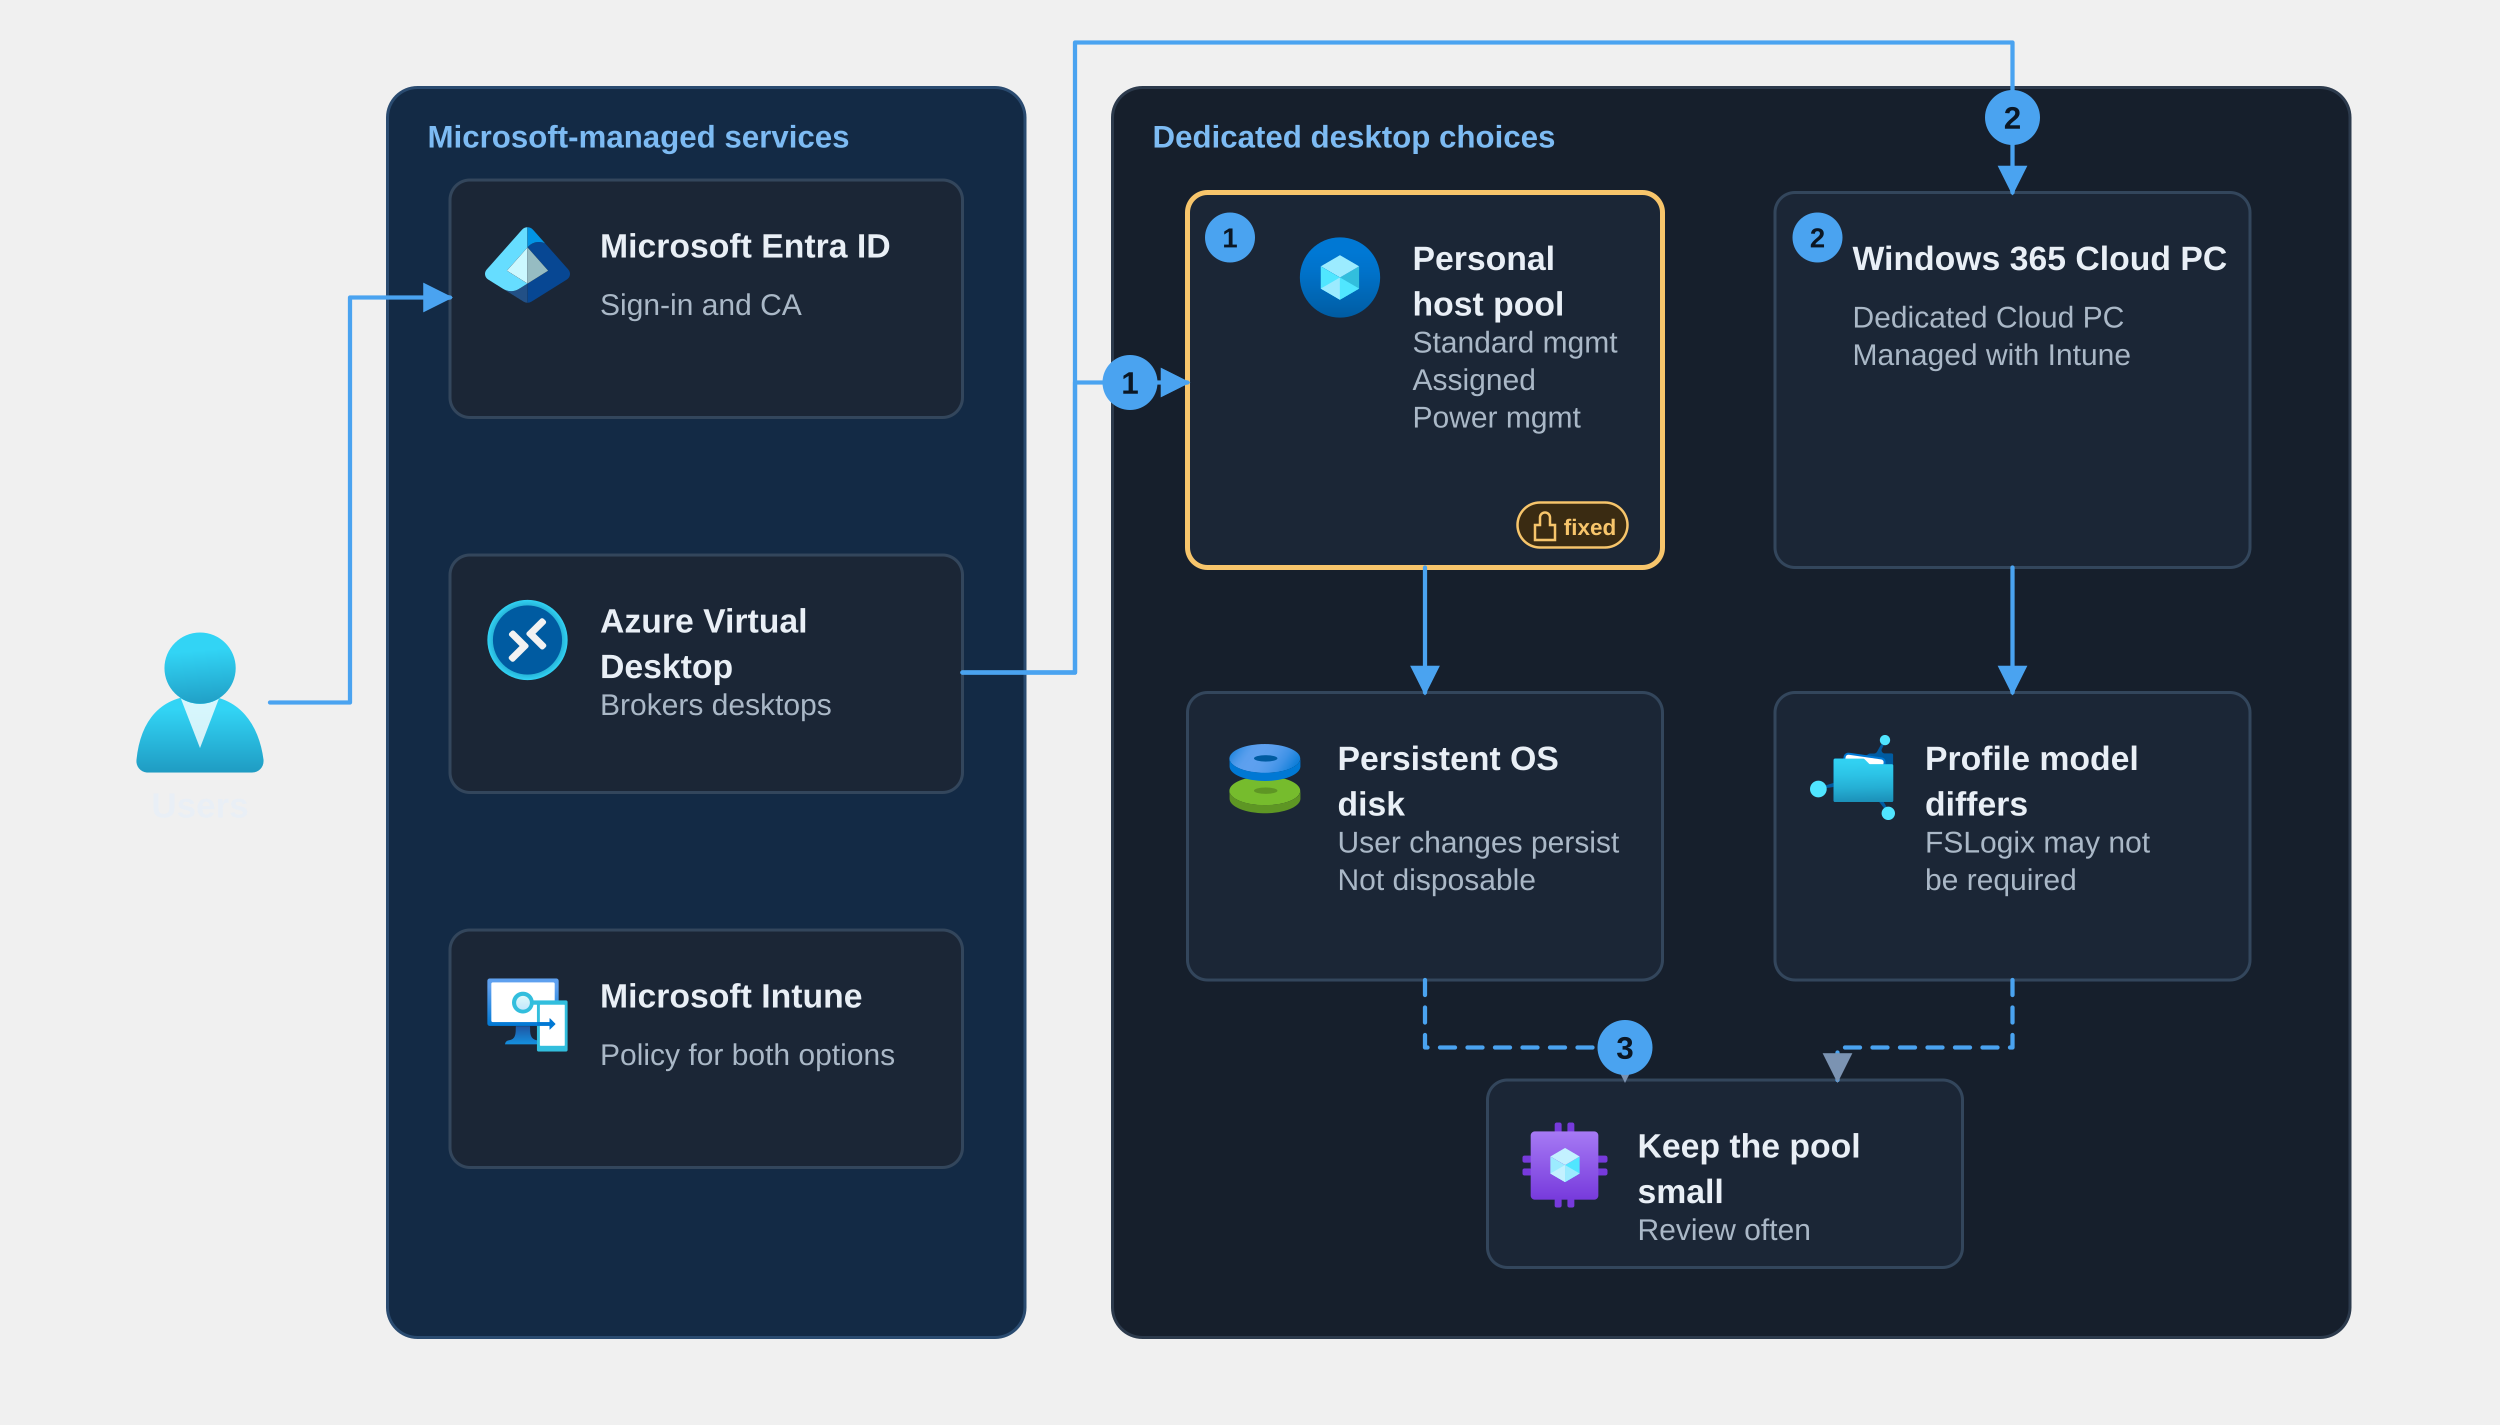
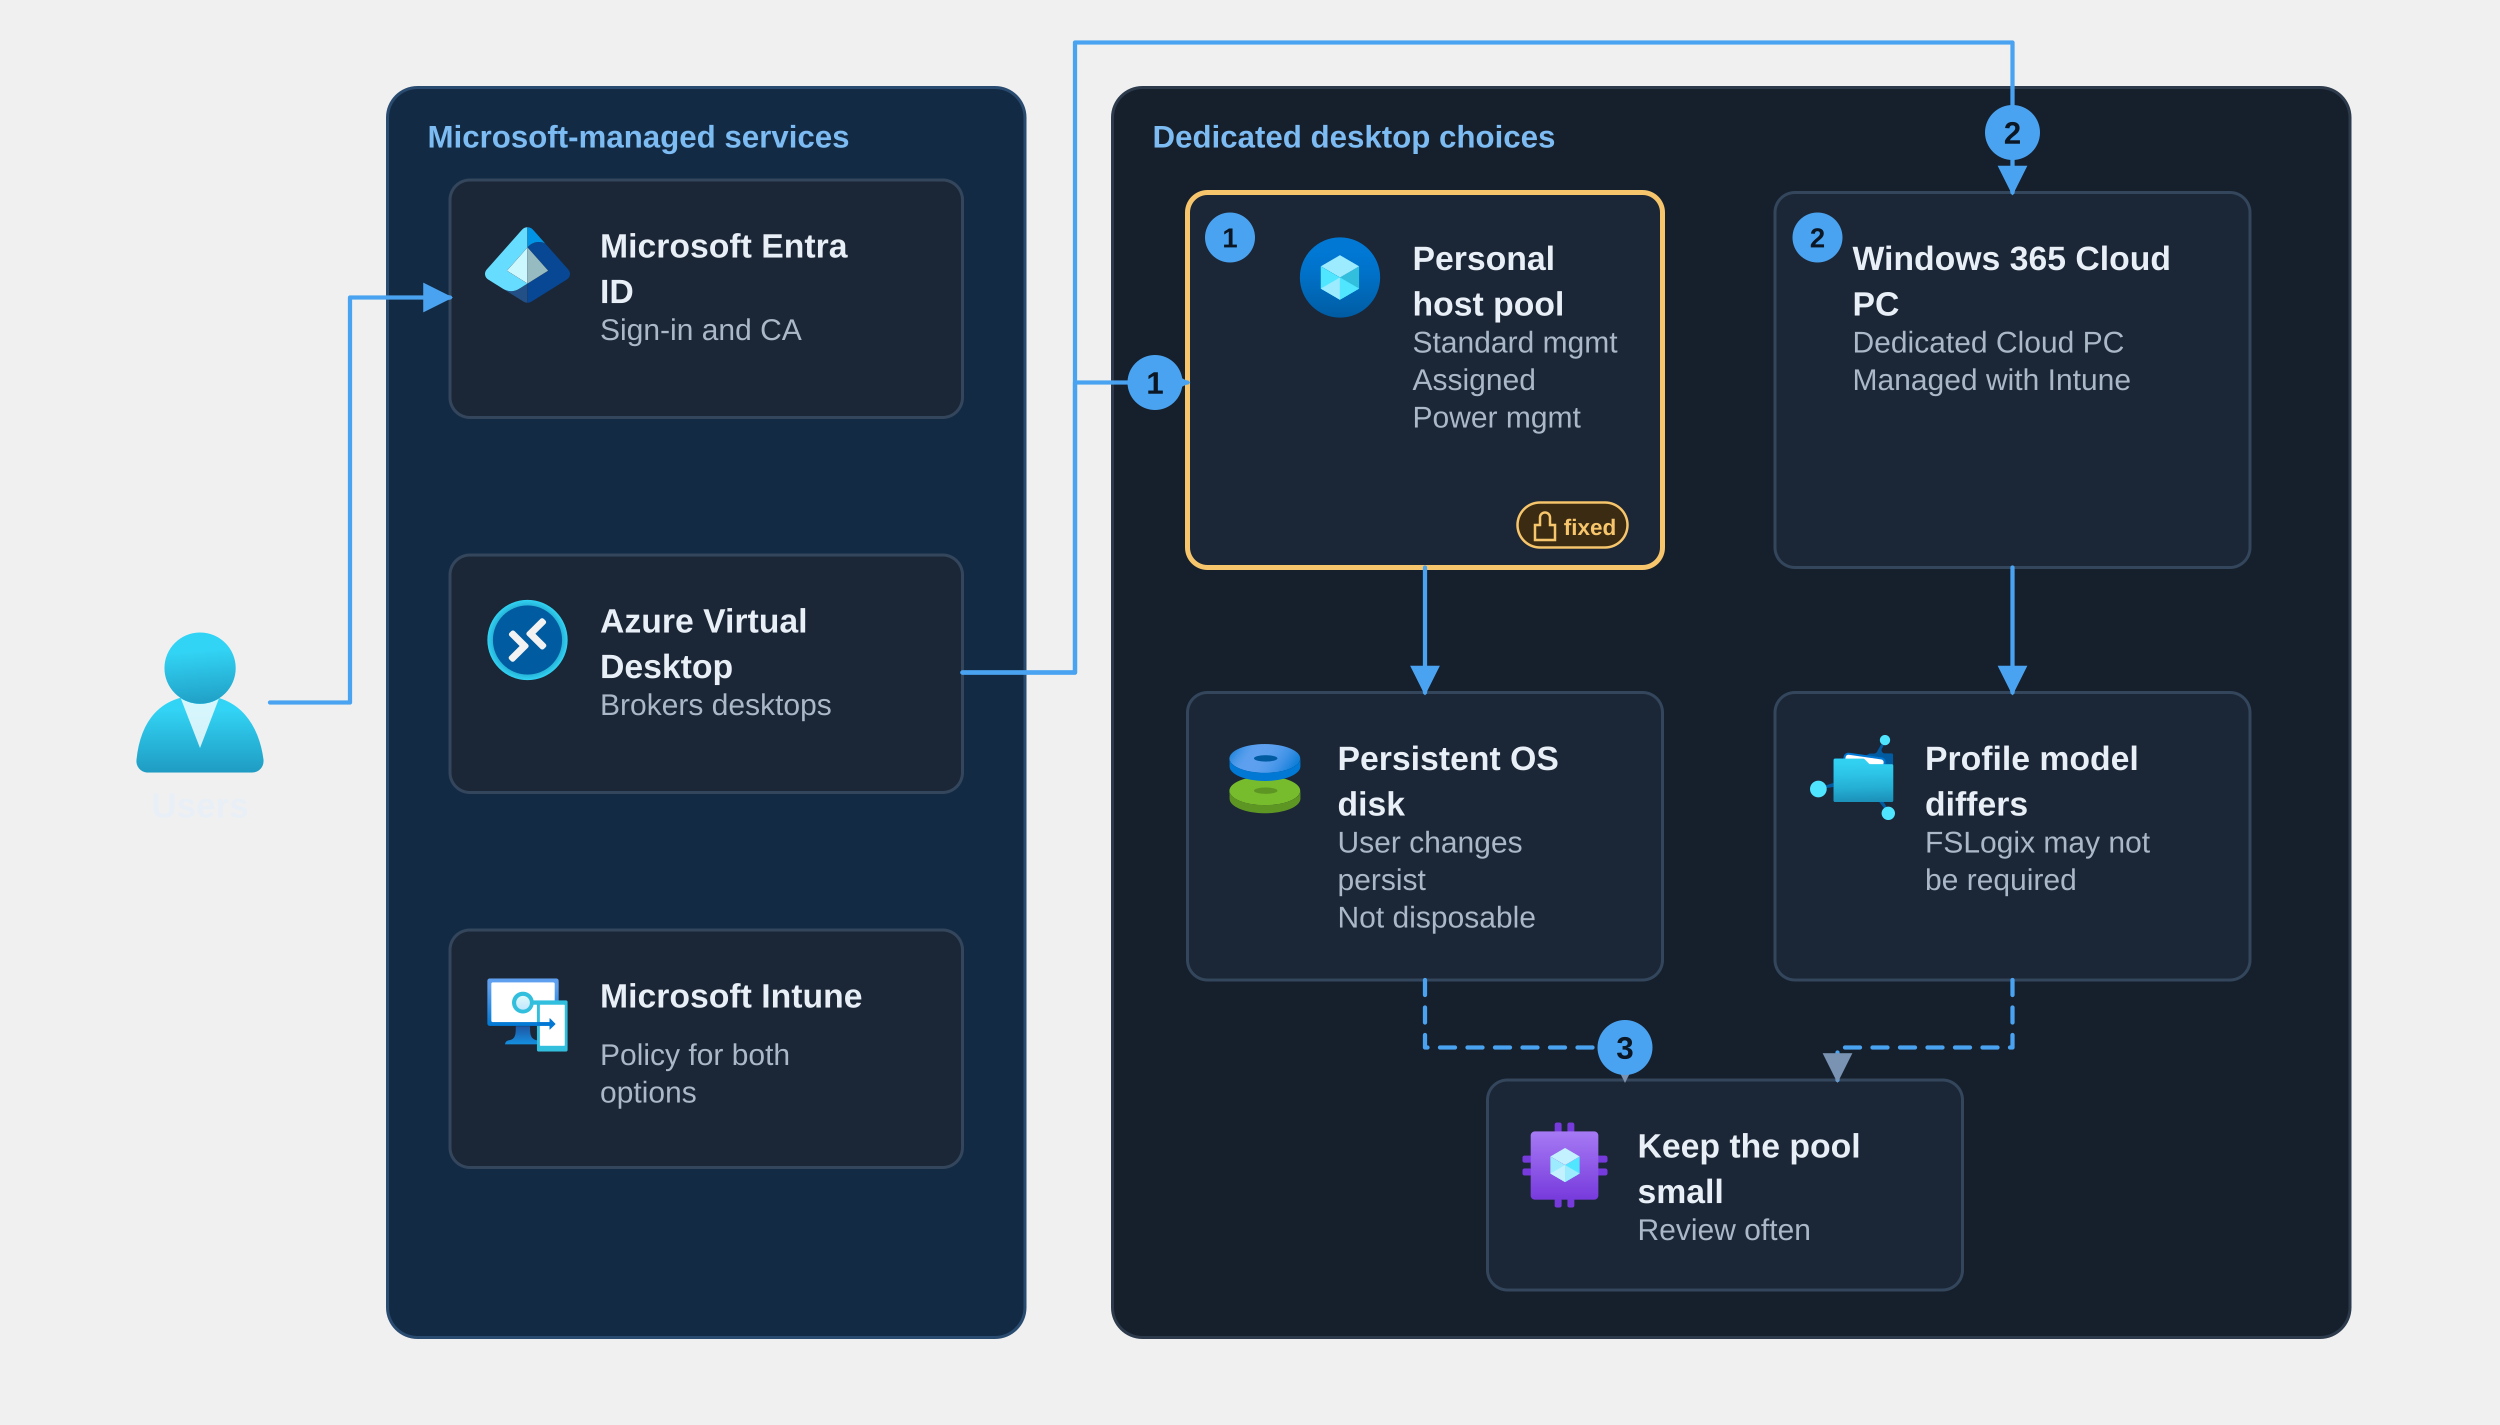
<svg xmlns="http://www.w3.org/2000/svg" viewBox="0 23 1000 570" width="1000" height="570" font-family="'Segoe UI', 'Segoe UI Variable', system-ui, -apple-system, 'Helvetica Neue', Arial, sans-serif" role="img" aria-labelledby="t d">
  <defs>
    <marker id="arrow" viewBox="0 0 10 10" refX="9" refY="5" markerWidth="7" markerHeight="7" orient="auto-start-reverse">
      <path d="M0,0 L10,5 L0,10 z" fill="#4aa3f0" />
    </marker>
    <marker id="arrow-dashed" viewBox="0 0 10 10" refX="9" refY="5" markerWidth="7" markerHeight="7" orient="auto-start-reverse">
      <path d="M0,0 L10,5 L0,10 z" fill="#7b93b2" />
    </marker>
  </defs>
  <svg x="52" y="276" width="56" height="56" viewBox="0 0 18 18">
    <defs>
      <linearGradient id="i1-be92901b-ec33-4c65-adf1-9b0eed06d677" x1="9" y1="6.88" x2="9" y2="20.45" gradientUnits="userSpaceOnUse">
        <stop offset="0.22" stop-color="#32d4f5" />
        <stop offset="1" stop-color="#198ab3" />
      </linearGradient>
      <linearGradient id="i1-b46fc246-25d8-4398-8779-1042e8cacae7" x1="8.61" y1="-0.4" x2="9.6" y2="11.92" gradientUnits="userSpaceOnUse">
        <stop offset="0.22" stop-color="#32d4f5" />
        <stop offset="1" stop-color="#198ab3" />
      </linearGradient>
    </defs>
    <path d="M15.72,18a1.45,1.45,0,0,0,1.45-1.45.47.47,0,0,0,0-.17C16.59,11.81,14,8.09,9,8.09S1.34,11.24.83,16.39A1.46,1.46,0,0,0,2.14,18H15.72Z" fill="url(#i1-be92901b-ec33-4c65-adf1-9b0eed06d677)" />
    <path d="M9,9.17a4.59,4.59,0,0,1-2.48-.73L9,14.86l2.44-6.38A4.53,4.53,0,0,1,9,9.17Z" fill="#fff" opacity="0.8" />
    <circle cx="9.01" cy="4.58" r="4.58" fill="url(#i1-b46fc246-25d8-4398-8779-1042e8cacae7)" />
  </svg>
  <text x="80" y="350" font-size="14" font-weight="700" fill="#e9eff6" text-anchor="middle">Users</text>
  <rect x="155" y="58" width="255" height="500" rx="12" fill="#132a45" stroke="#2a4b70" stroke-width="1.2" />
  <text x="171" y="82" font-size="12.5" font-weight="700" fill="#7dbbf3" text-anchor="start">Microsoft-managed services</text>
  <rect x="180" y="95" width="205" height="95" rx="8" fill="#1b2636" stroke="#33465c" stroke-width="1.2" />
  <svg x="194" y="112" width="34" height="34" viewBox="0 0 18 18">
    <path d="m3.802,14.032c.388.242,1.033.511,1.715.511.621,0,1.198-.18,1.676-.487,0,0,.001,0,.002-.001l1.805-1.128v4.073c-.286,0-.574-.078-.824-.234l-4.374-2.734Z" fill="#225086" />
    <path d="m7.853,1.507L.353,9.967c-.579.654-.428,1.642.323,2.111,0,0,2.776,1.735,3.126,1.954.388.242,1.033.511,1.715.511.621,0,1.198-.18,1.676-.487,0,0,.001,0,.002-.001l1.805-1.128-4.364-2.728,4.365-4.924V1s0,0,0,0c-.424,0-.847.169-1.147.507Z" fill="#6df" />
    <polygon points="4.636 10.199 4.688 10.231 9 12.927 9.001 12.927 9.001 12.927 9.001 5.276 9 5.275 4.636 10.199" fill="#cbf8ff" />
    <path d="m17.324,12.078c.751-.469.902-1.457.323-2.111l-4.921-5.551c-.397-.185-.842-.291-1.313-.291-.925,0-1.752.399-2.302,1.026l-.109.123h0s4.364,4.924,4.364,4.924h0s0,0,0,0l-4.365,2.728v4.073c.287,0,.573-.078.823-.234l7.5-4.688Z" fill="#074793" />
    <path d="m9.001,1v4.275s.109-.123.109-.123c.55-.627,1.377-1.026,2.302-1.026.472,0,.916.107,1.313.291l-2.579-2.909c-.299-.338-.723-.507-1.146-.507Z" fill="#0294e4" />
    <polygon points="13.365 10.199 13.365 10.199 13.365 10.199 9.001 5.276 9.001 12.926 13.365 10.199" fill="#96bcc2" />
  </svg>
-   <text x="240" y="126.0" font-size="13.5" font-weight="700" fill="#e9eff6" text-anchor="start">Microsoft Entra ID</text>
-   <text x="240" y="149.0" font-size="12" font-weight="400" fill="#aab8c7" text-anchor="start">Sign-in and CA</text>
+   <text x="240" y="126.0" font-size="13.5" font-weight="700" fill="#e9eff6" text-anchor="start">Microsoft Entra</text>
+   <text x="240" y="144.225" font-size="13.5" font-weight="700" fill="#e9eff6" text-anchor="start">ID</text>
+   <text x="240" y="159.0" font-size="12" font-weight="400" fill="#aab8c7" text-anchor="start">Sign-in and CA</text>
  <rect x="180" y="245" width="205" height="95" rx="8" fill="#1b2636" stroke="#33465c" stroke-width="1.2" />
  <svg x="194" y="262" width="34" height="34" viewBox="0 0 18 18">
    <defs>
      <radialGradient id="i3-e9a2b8bf-efad-4e15-89f0-635373400131" cx="9" cy="9" r="8.5" gradientUnits="userSpaceOnUse">
        <stop offset="0" stop-color="#198ab3" />
        <stop offset="0.382" stop-color="#1a8cb5" />
        <stop offset="0.576" stop-color="#1c94bc" />
        <stop offset="0.727" stop-color="#21a1c8" />
        <stop offset="0.856" stop-color="#27b4d8" />
        <stop offset="0.97" stop-color="#2fccee" />
        <stop offset="1" stop-color="#32d4f5" />
      </radialGradient>
    </defs>
    <g id="i3-faeec9e4-44b9-413a-8332-867d334dcda2">
      <g>
        <circle cx="9" cy="9" r="8.5" fill="url(#i3-e9a2b8bf-efad-4e15-89f0-635373400131)" />
        <circle cx="9" cy="9" r="7.321" fill="#005ba1" />
      </g>
      <g>
        <path d="M9.1,9.937,6.266,7.125a.507.507,0,0,0-.709,0L5.2,7.48a.469.469,0,0,0-.143.337.476.476,0,0,0,.141.339l2.132,2.122L5.152,12.441a.473.473,0,0,0,0,.676l.361.355a.507.507,0,0,0,.709,0L9.1,10.612a.475.475,0,0,0,.141-.338A.468.468,0,0,0,9.1,9.937Z" fill="#f2f2f2" />
        <path d="M8.755,7.678a.475.475,0,0,0,.141.338l2.88,2.859a.507.507,0,0,0,.709,0l.361-.356a.469.469,0,0,0,.143-.337.475.475,0,0,0-.141-.338L10.674,7.682l2.132-2.123a.475.475,0,0,0,.141-.338.469.469,0,0,0-.143-.337l-.361-.356a.507.507,0,0,0-.709,0L8.9,7.34A.472.472,0,0,0,8.755,7.678Z" fill="#f2f2f2" />
      </g>
    </g>
  </svg>
  <text x="240" y="276.0" font-size="13.5" font-weight="700" fill="#e9eff6" text-anchor="start">Azure Virtual</text>
  <text x="240" y="294.225" font-size="13.5" font-weight="700" fill="#e9eff6" text-anchor="start">Desktop</text>
  <text x="240" y="309.0" font-size="12" font-weight="400" fill="#aab8c7" text-anchor="start">Brokers desktops</text>
  <rect x="180" y="395" width="205" height="95" rx="8" fill="#1b2636" stroke="#33465c" stroke-width="1.2" />
  <svg x="194" y="412" width="34" height="34" viewBox="0 0 18 18">
    <defs>
      <linearGradient id="i4-aaede26b-698f-4a65-b6db-859d207e2da6" x1="8.05" y1="11.32" x2="8.05" y2="1.26" gradientUnits="userSpaceOnUse">
        <stop offset="0" stop-color="#0078d4" />
        <stop offset="0.82" stop-color="#5ea0ef" />
      </linearGradient>
      <linearGradient id="i4-bc54987f-34ba-4701-8ce4-6eca10aff9e9" x1="8.05" y1="15.21" x2="8.05" y2="11.32" gradientUnits="userSpaceOnUse">
        <stop offset="0" stop-color="#1490df" />
        <stop offset="0.98" stop-color="#1f56a3" />
      </linearGradient>
      <linearGradient id="i4-a5434fd8-c18c-472c-be91-f2aa070858b7" x1="8.05" y1="7.87" x2="8.05" y2="4.94" gradientUnits="userSpaceOnUse">
        <stop offset="0" stop-color="#d2ebff" />
        <stop offset="1" stop-color="#f0fffd" />
      </linearGradient>
    </defs>
    <rect x="0.5" y="1.26" width="15.1" height="10.06" rx="0.5" fill="url(#i4-aaede26b-698f-4a65-b6db-859d207e2da6)" />
    <rect x="1.34" y="2.1" width="13.42" height="8.39" rx="0.28" fill="#fff" />
    <path d="M11.08,14.37c-1.5-.23-1.56-1.31-1.55-3h-3c0,1.74-.06,2.82-1.55,3a.87.87,0,0,0-.74.84h7.54A.88.88,0,0,0,11.08,14.37Z" fill="url(#i4-bc54987f-34ba-4701-8ce4-6eca10aff9e9)" />
    <path d="M17.17,5.91H10.29a2.31,2.31,0,1,0,0,.92H11v9.58a.33.33,0,0,0,.33.33h5.83a.33.33,0,0,0,.33-.33V6.24A.33.33,0,0,0,17.17,5.91Z" fill="#32bedd" />
    <rect x="11.62" y="6.82" width="5.27" height="8.7" rx="0.12" fill="#fff" />
    <circle cx="8.05" cy="6.41" r="1.46" opacity="0.9" fill="url(#i4-a5434fd8-c18c-472c-be91-f2aa070858b7)" />
    <path d="M14.88,10.82,13.76,9.7a.06.06,0,0,0-.1.05v.68a.06.06,0,0,1-.06.06H11v.83H13.6a.06.06,0,0,1,.06.06v.69a.06.06,0,0,0,.1,0L14.88,11A.12.12,0,0,0,14.88,10.82Z" fill="#0078d4" />
  </svg>
  <text x="240" y="426.0" font-size="13.5" font-weight="700" fill="#e9eff6" text-anchor="start">Microsoft Intune</text>
-   <text x="240" y="449.0" font-size="12" font-weight="400" fill="#aab8c7" text-anchor="start">Policy for both options</text>
+   <text x="240" y="449.0" font-size="12" font-weight="400" fill="#aab8c7" text-anchor="start">Policy for both</text>
+   <text x="240" y="464.0" font-size="12" font-weight="400" fill="#aab8c7" text-anchor="start">options</text>
  <rect x="445" y="58" width="495" height="500" rx="12" fill="#161f2c" stroke="#2c3a4c" stroke-width="1.2" />
  <text x="461" y="82" font-size="12.5" font-weight="700" fill="#7dbbf3" text-anchor="start">Dedicated desktop choices</text>
  <rect x="475" y="100" width="190" height="150" rx="8" fill="#1b2636" stroke="#f7c56b" stroke-width="2" />
  <circle cx="492" cy="118" r="10" fill="#4aa3f0" />
  <text x="492" y="121.96" font-size="11" font-weight="700" fill="#0b1724" text-anchor="middle">1</text>
  <rect x="607" y="224" width="44" height="18" rx="9" fill="#3a2b12" stroke="#f7c56b" stroke-width="1" />
  <path d="M616,233 h-2 v6 h8 v-6 h-2 v-3 a2,2 0 0 0 -4,0 z" fill="none" stroke="#f7c56b" stroke-width="1" />
  <text x="636" y="237" font-size="9" font-weight="700" fill="#f7c56b" text-anchor="middle">fixed</text>
  <svg x="519" y="117" width="34" height="34" viewBox="0 0 18 18">
    <defs>
      <linearGradient id="i5-b7b52328-afea-4ae3-a11b-e21cf942d33d" x1="9" y1="17.5" x2="9" y2="0.5" gradientUnits="userSpaceOnUse">
        <stop offset="0" stop-color="#005ba1" />
        <stop offset="0.168" stop-color="#0063ae" />
        <stop offset="0.577" stop-color="#0072ca" />
        <stop offset="0.815" stop-color="#0078d4" />
      </linearGradient>
    </defs>
    <g id="i5-f296cd5a-787e-4f7b-ae7d-f8e4c512e403">
      <g>
        <circle cx="9" cy="9" r="8.5" fill="url(#i5-b7b52328-afea-4ae3-a11b-e21cf942d33d)" />
        <g id="i5-b26dad0a-3648-4f5e-b5e8-d86f08f4d08c">
          <g id="i5-bf235d1c-b690-40eb-8a79-cf880451778d">
            <g id="i5-bcd9163a-c4d8-4e54-8c97-4a109bf64f75">
              <path id="i5-e49dfb7e-134a-43bd-83fc-ab356cb14af0" d="M13.046,6.635v4.709L8.984,13.707V8.992Z" fill="#32bedd" />
            </g>
            <g id="i5-a5b973ff-f0b7-405d-8643-344e4c6197bf">
              <path id="i5-b4b89f14-a55a-428c-a4ac-415feb735142" d="M13.046,6.635,8.99,9,4.928,6.635,8.99,4.272Z" fill="#9cebff" />
            </g>
            <g id="i5-adac1240-6aa9-4f15-96e4-37e67d1c6c71">
              <path id="i5-f65d8fa4-1c52-4beb-89ef-75de96e9143e" d="M8.984,9v4.709L4.928,11.344V6.635Z" fill="#50e6ff" />
            </g>
            <path id="i5-b5d243da-3c58-4a56-96f0-5072c268eecc" d="M4.928,11.344,8.984,8.992v4.715Z" fill="#9cebff" />
            <path id="i5-f11f8f15-8a95-4259-8c1e-cffcafd2ea60" d="M13.046,11.344,8.984,8.992v4.715Z" fill="#50e6ff" />
          </g>
        </g>
      </g>
    </g>
  </svg>
  <text x="565" y="131.0" font-size="13.5" font-weight="700" fill="#e9eff6" text-anchor="start">Personal</text>
  <text x="565" y="149.225" font-size="13.5" font-weight="700" fill="#e9eff6" text-anchor="start">host pool</text>
  <text x="565" y="164.0" font-size="12" font-weight="400" fill="#aab8c7" text-anchor="start">Standard mgmt</text>
  <text x="565" y="179.0" font-size="12" font-weight="400" fill="#aab8c7" text-anchor="start">Assigned</text>
  <text x="565" y="194.0" font-size="12" font-weight="400" fill="#aab8c7" text-anchor="start">Power mgmt</text>
  <rect x="710" y="100" width="190" height="150" rx="8" fill="#1b2636" stroke="#33465c" stroke-width="1.2" />
  <circle cx="727" cy="118" r="10" fill="#4aa3f0" />
  <text x="727" y="121.96" font-size="11" font-weight="700" fill="#0b1724" text-anchor="middle">2</text>
-   <text x="741" y="131.0" font-size="13.5" font-weight="700" fill="#e9eff6" text-anchor="start">Windows 365 Cloud PC</text>
-   <text x="741" y="154.0" font-size="12" font-weight="400" fill="#aab8c7" text-anchor="start">Dedicated Cloud PC</text>
-   <text x="741" y="169.0" font-size="12" font-weight="400" fill="#aab8c7" text-anchor="start">Managed with Intune</text>
+   <text x="741" y="131.0" font-size="13.5" font-weight="700" fill="#e9eff6" text-anchor="start">Windows 365 Cloud</text>
+   <text x="741" y="149.225" font-size="13.5" font-weight="700" fill="#e9eff6" text-anchor="start">PC</text>
+   <text x="741" y="164.0" font-size="12" font-weight="400" fill="#aab8c7" text-anchor="start">Dedicated Cloud PC</text>
+   <text x="741" y="179.0" font-size="12" font-weight="400" fill="#aab8c7" text-anchor="start">Managed with Intune</text>
  <rect x="475" y="300" width="190" height="115" rx="8" fill="#1b2636" stroke="#33465c" stroke-width="1.2" />
  <svg x="489" y="317" width="34" height="34" viewBox="0 0 18 18">
    <defs>
      <linearGradient id="i6-a3aecb5c-11f5-4ece-99f7-9672f3236156" x1="15.35" y1="13.41" x2="15.37" y2="13.41" gradientUnits="userSpaceOnUse">
        <stop offset="0" stop-color="#0078d4" />
        <stop offset="0.14" stop-color="#1782da" />
        <stop offset="0.37" stop-color="#368fe3" />
        <stop offset="0.59" stop-color="#4c98ea" />
        <stop offset="0.8" stop-color="#599eee" />
        <stop offset="0.99" stop-color="#5ea0ef" />
      </linearGradient>
      <linearGradient id="i6-b4dfb3ab-25fe-416c-a6fa-f33fcfbf22dc" x1="5.51" y1="802.5" x2="12.94" y2="810.58" gradientTransform="translate(0 -1278.76) scale(1 1.59)" gradientUnits="userSpaceOnUse">
        <stop offset="0" stop-color="#0078d4" />
        <stop offset="0.02" stop-color="#0d7ed8" />
        <stop offset="0.08" stop-color="#2b8ae0" />
        <stop offset="0.15" stop-color="#4194e7" />
        <stop offset="0.22" stop-color="#519beb" />
        <stop offset="0.29" stop-color="#5b9fee" />
        <stop offset="0.4" stop-color="#5ea0ef" />
        <stop offset="0.55" stop-color="#5b9fee" />
        <stop offset="0.68" stop-color="#509aeb" />
        <stop offset="0.8" stop-color="#3f92e6" />
        <stop offset="0.91" stop-color="#2688df" />
        <stop offset="0.99" stop-color="#127fd9" />
      </linearGradient>
    </defs>
    <ellipse cx="8.96" cy="11.82" rx="7.5" ry="3.08" fill="#76bc2d" />
    <ellipse cx="9.15" cy="11.79" rx="2.49" ry="0.68" fill="#5e9624" />
    <path d="M15.35,13.4l0,0Z" fill="url(#i6-a3aecb5c-11f5-4ece-99f7-9672f3236156)" />
    <ellipse cx="8.96" cy="4.99" rx="7.5" ry="3.08" fill="url(#i6-b4dfb3ab-25fe-416c-a6fa-f33fcfbf22dc)" />
    <ellipse cx="9.15" cy="4.95" rx="2.49" ry="0.68" fill="#005ba1" />
    <path d="M9,14.84c4.15,0,7.5-1.38,7.5-3.08h0v1.82h0c-.14,1.65-3.44,3-7.5,3s-7.5-1.38-7.5-3.08V11.76C1.46,13.46,4.82,14.84,9,14.84Z" fill="#5e9624" />
    <path d="M15.35,13.4l0,0Z" fill="url(#i6-a3aecb5c-11f5-4ece-99f7-9672f3236156)" />
    <path d="M9,8c4.15,0,7.5-1.38,7.5-3.08h0V6.74h0c-.14,1.65-3.44,3-7.5,3s-7.5-1.38-7.5-3.08V4.92C1.46,6.62,4.82,8,9,8Z" fill="#0078d4" />
  </svg>
  <text x="535" y="331.0" font-size="13.5" font-weight="700" fill="#e9eff6" text-anchor="start">Persistent OS</text>
  <text x="535" y="349.225" font-size="13.5" font-weight="700" fill="#e9eff6" text-anchor="start">disk</text>
-   <text x="535" y="364.0" font-size="12" font-weight="400" fill="#aab8c7" text-anchor="start">User changes persist</text>
-   <text x="535" y="379.0" font-size="12" font-weight="400" fill="#aab8c7" text-anchor="start">Not disposable</text>
+   <text x="535" y="364.0" font-size="12" font-weight="400" fill="#aab8c7" text-anchor="start">User changes</text>
+   <text x="535" y="379.0" font-size="12" font-weight="400" fill="#aab8c7" text-anchor="start">persist</text>
+   <text x="535" y="394.0" font-size="12" font-weight="400" fill="#aab8c7" text-anchor="start">Not disposable</text>
  <rect x="710" y="300" width="190" height="115" rx="8" fill="#1b2636" stroke="#33465c" stroke-width="1.2" />
  <svg x="724" y="317" width="34" height="34" viewBox="0 0 18 18">
    <defs>
      <linearGradient id="i7-ba3d4428-273b-47d2-80ac-53671019b795" x1="-1267.23" y1="3.07" x2="-1267.52" y2="14.64" gradientTransform="matrix(-1, 0, 0, 1, -1256.13, 0)" gradientUnits="userSpaceOnUse">
        <stop offset="0" stop-color="#32d4f5" />
        <stop offset="0.23" stop-color="#31d0f1" />
        <stop offset="0.46" stop-color="#2cc3e6" />
        <stop offset="0.7" stop-color="#25afd4" />
        <stop offset="0.94" stop-color="#1c92ba" />
        <stop offset="1" stop-color="#198ab3" />
      </linearGradient>
    </defs>
    <g id="i7-bce83c25-9afe-4c01-b0b0-4312ccacb0c8">
      <g>
        <path d="M17.28,3.9h-.91a4.16,4.16,0,0,0-.55,0,.68.68,0,0,1-.59-1l.39-.7a1.83,1.83,0,0,0-.51-.29l-.93,1.66a.7.7,0,0,1-.6.35h-.83a.66.66,0,0,0-.32.08h0L10.86,5a.25.25,0,0,1-.16,0H5.27A.29.29,0,0,0,5,5.32v4.82l-1.75.54.13.56L5,11V13.9a.29.29,0,0,0,.29.29h9.37l1.15,1.49.49-.31-.68-1.18h1.68a.29.29,0,0,0,.3-.29V4.2A.3.3,0,0,0,17.28,3.9Z" fill="#005ba1" />
        <circle cx="15.88" cy="1.08" r="1.09" fill="#50e5ff" />
        <circle cx="16.58" cy="16.59" r="1.42" fill="#50e5ff" />
        <circle cx="1.77" cy="11.44" r="1.77" fill="#50e5ff" />
        <g>
          <path d="M15.17,4.75l-6.91-1H8.12a1,1,0,0,0-1,.87L6.86,6.31H16L16,5.9A1,1,0,0,0,15.17,4.75Z" fill="#0078d4" />
          <path d="M15.1,5.18l-6.9-1H8.11a.58.58,0,0,0-.57.5L7.3,6.31h8.22l.07-.47A.58.58,0,0,0,15.1,5.18Z" fill="#fff" />
        </g>
        <path d="M5.26,5h6.05a.33.33,0,0,1,.21.09l1,1a.29.29,0,0,0,.21.09h4.6a.3.3,0,0,1,.3.29V13.9a.3.3,0,0,1-.3.29h-12A.29.29,0,0,1,5,13.9V5.32A.3.3,0,0,1,5.26,5Z" fill="url(#i7-ba3d4428-273b-47d2-80ac-53671019b795)" />
      </g>
    </g>
  </svg>
  <text x="770" y="331.0" font-size="13.5" font-weight="700" fill="#e9eff6" text-anchor="start">Profile model</text>
  <text x="770" y="349.225" font-size="13.5" font-weight="700" fill="#e9eff6" text-anchor="start">differs</text>
  <text x="770" y="364.0" font-size="12" font-weight="400" fill="#aab8c7" text-anchor="start">FSLogix may not</text>
  <text x="770" y="379.0" font-size="12" font-weight="400" fill="#aab8c7" text-anchor="start">be required</text>
-   <rect x="595" y="455" width="190" height="75" rx="8" fill="#1b2636" stroke="#33465c" stroke-width="1.2" />
+   <rect x="595" y="455" width="190" height="84" rx="8" fill="#1b2636" stroke="#33465c" stroke-width="1.2" />
  <svg x="609" y="472" width="34" height="34" viewBox="0 0 18 18">
    <defs>
      <linearGradient id="i8-b9a9ff0b-7dac-405b-a6dd-a489a2813f83" x1="8.898" y1="16.345" x2="8.898" y2="1.887" gradientUnits="userSpaceOnUse">
        <stop offset="0.001" stop-color="#773adc" />
        <stop offset="1" stop-color="#a67af4" />
      </linearGradient>
    </defs>
    <g id="i8-b489344a-7430-4172-84c3-3a0d8c5a38b5">
      <g>
        <g>
          <path d="M7.855,2.526H7.247A.431.431,0,0,1,6.816,2.1V.431A.431.431,0,0,1,7.247,0h.608a.43.43,0,0,1,.43.431V2.1A.43.43,0,0,1,7.855,2.526ZM10.979,2.1V.431A.431.431,0,0,0,10.548,0H9.941A.431.431,0,0,0,9.51.431V2.1a.431.431,0,0,0,.431.431h.607A.431.431,0,0,0,10.979,2.1ZM8.285,17.612V16.338A.388.388,0,0,0,7.9,15.95H7.2a.388.388,0,0,0-.388.388v1.274A.388.388,0,0,0,7.2,18H7.9A.388.388,0,0,0,8.285,17.612Zm2.694,0V16.338a.388.388,0,0,0-.388-.388H9.9a.388.388,0,0,0-.388.388v1.274A.388.388,0,0,0,9.9,18h.693A.388.388,0,0,0,10.979,17.612Zm4.8-9.114h1.777A.445.445,0,0,0,18,8.053V7.46a.445.445,0,0,0-.445-.445H15.778a.445.445,0,0,0-.445.445v.593A.445.445,0,0,0,15.778,8.5Zm0,2.719h1.777A.445.445,0,0,0,18,10.772v-.594a.444.444,0,0,0-.445-.444H15.778a.444.444,0,0,0-.445.444v.594A.445.445,0,0,0,15.778,11.217ZM.385,8.5h1.23A.385.385,0,0,0,2,8.113V7.4a.385.385,0,0,0-.385-.385H.385A.385.385,0,0,0,0,7.4v.713A.385.385,0,0,0,.385,8.5Zm0,2.719h1.23A.385.385,0,0,0,2,10.832v-.713a.385.385,0,0,0-.385-.385H.385A.385.385,0,0,0,0,10.119v.713A.385.385,0,0,0,.385,11.217Z" fill="#773adc" />
          <rect x="1.734" y="1.887" width="14.327" height="14.458" rx="0.88" fill="url(#i8-b9a9ff0b-7dac-405b-a6dd-a489a2813f83)" />
        </g>
        <g>
          <polygon points="12.097 7.198 12.097 10.802 9.004 12.612 9.004 9 12.097 7.198" fill="#50e6ff" />
          <polygon points="12.097 7.198 9.004 9.008 5.903 7.198 9.004 5.388 12.097 7.198" fill="#c3f1ff" />
          <polygon points="9.004 9.008 9.004 12.612 5.903 10.802 5.903 7.198 9.004 9.008" fill="#9cebff" />
          <polygon points="5.903 10.802 9.004 9 9.004 12.612 5.903 10.802" fill="#c3f1ff" />
          <polygon points="12.097 10.802 9.004 9 9.004 12.612 12.097 10.802" fill="#9cebff" />
        </g>
      </g>
    </g>
  </svg>
  <text x="655" y="486.0" font-size="13.5" font-weight="700" fill="#e9eff6" text-anchor="start">Keep the pool</text>
  <text x="655" y="504.225" font-size="13.5" font-weight="700" fill="#e9eff6" text-anchor="start">small</text>
  <text x="655" y="519.0" font-size="12" font-weight="400" fill="#aab8c7" text-anchor="start">Review often</text>
  <path d="M108,304 L140,304 L140,142 L180,142" fill="none" stroke="#4aa3f0" stroke-width="1.7" stroke-linejoin="round" stroke-linecap="round" marker-end="url(#arrow)" />
  <path d="M385,292 L430,292 L430,176 L475,176" fill="none" stroke="#4aa3f0" stroke-width="1.7" stroke-linejoin="round" stroke-linecap="round" marker-end="url(#arrow)" />
  <path d="M385,292 L430,292 L430,40 L805,40 L805,100" fill="none" stroke="#4aa3f0" stroke-width="1.7" stroke-linejoin="round" stroke-linecap="round" marker-end="url(#arrow)" />
  <path d="M570,250 L570,300" fill="none" stroke="#4aa3f0" stroke-width="1.7" stroke-linejoin="round" stroke-linecap="round" marker-end="url(#arrow)" />
  <path d="M805,250 L805,300" fill="none" stroke="#4aa3f0" stroke-width="1.7" stroke-linejoin="round" stroke-linecap="round" marker-end="url(#arrow)" />
  <path d="M570,415 L570,442 L650,442 L650,455" fill="none" stroke="#4aa3f0" stroke-width="1.7" stroke-linejoin="round" stroke-linecap="round" stroke-dasharray="6 5" marker-end="url(#arrow-dashed)" />
  <path d="M805,415 L805,442 L735,442 L735,455" fill="none" stroke="#4aa3f0" stroke-width="1.7" stroke-linejoin="round" stroke-linecap="round" stroke-dasharray="6 5" marker-end="url(#arrow-dashed)" />
-   <circle cx="452" cy="176" r="11" fill="#4aa3f0" />
-   <text x="452" y="180.5" font-size="12.5" font-weight="700" fill="#0b1724" text-anchor="middle">1</text>
-   <circle cx="805" cy="70" r="11" fill="#4aa3f0" />
-   <text x="805" y="74.5" font-size="12.5" font-weight="700" fill="#0b1724" text-anchor="middle">2</text>
+   <circle cx="462" cy="176" r="11" fill="#4aa3f0" />
+   <text x="462" y="180.5" font-size="12.5" font-weight="700" fill="#0b1724" text-anchor="middle">1</text>
+   <circle cx="805" cy="76" r="11" fill="#4aa3f0" />
+   <text x="805" y="80.5" font-size="12.5" font-weight="700" fill="#0b1724" text-anchor="middle">2</text>
  <circle cx="650" cy="442" r="11" fill="#4aa3f0" />
  <text x="650" y="446.5" font-size="12.5" font-weight="700" fill="#0b1724" text-anchor="middle">3</text>
</svg>
